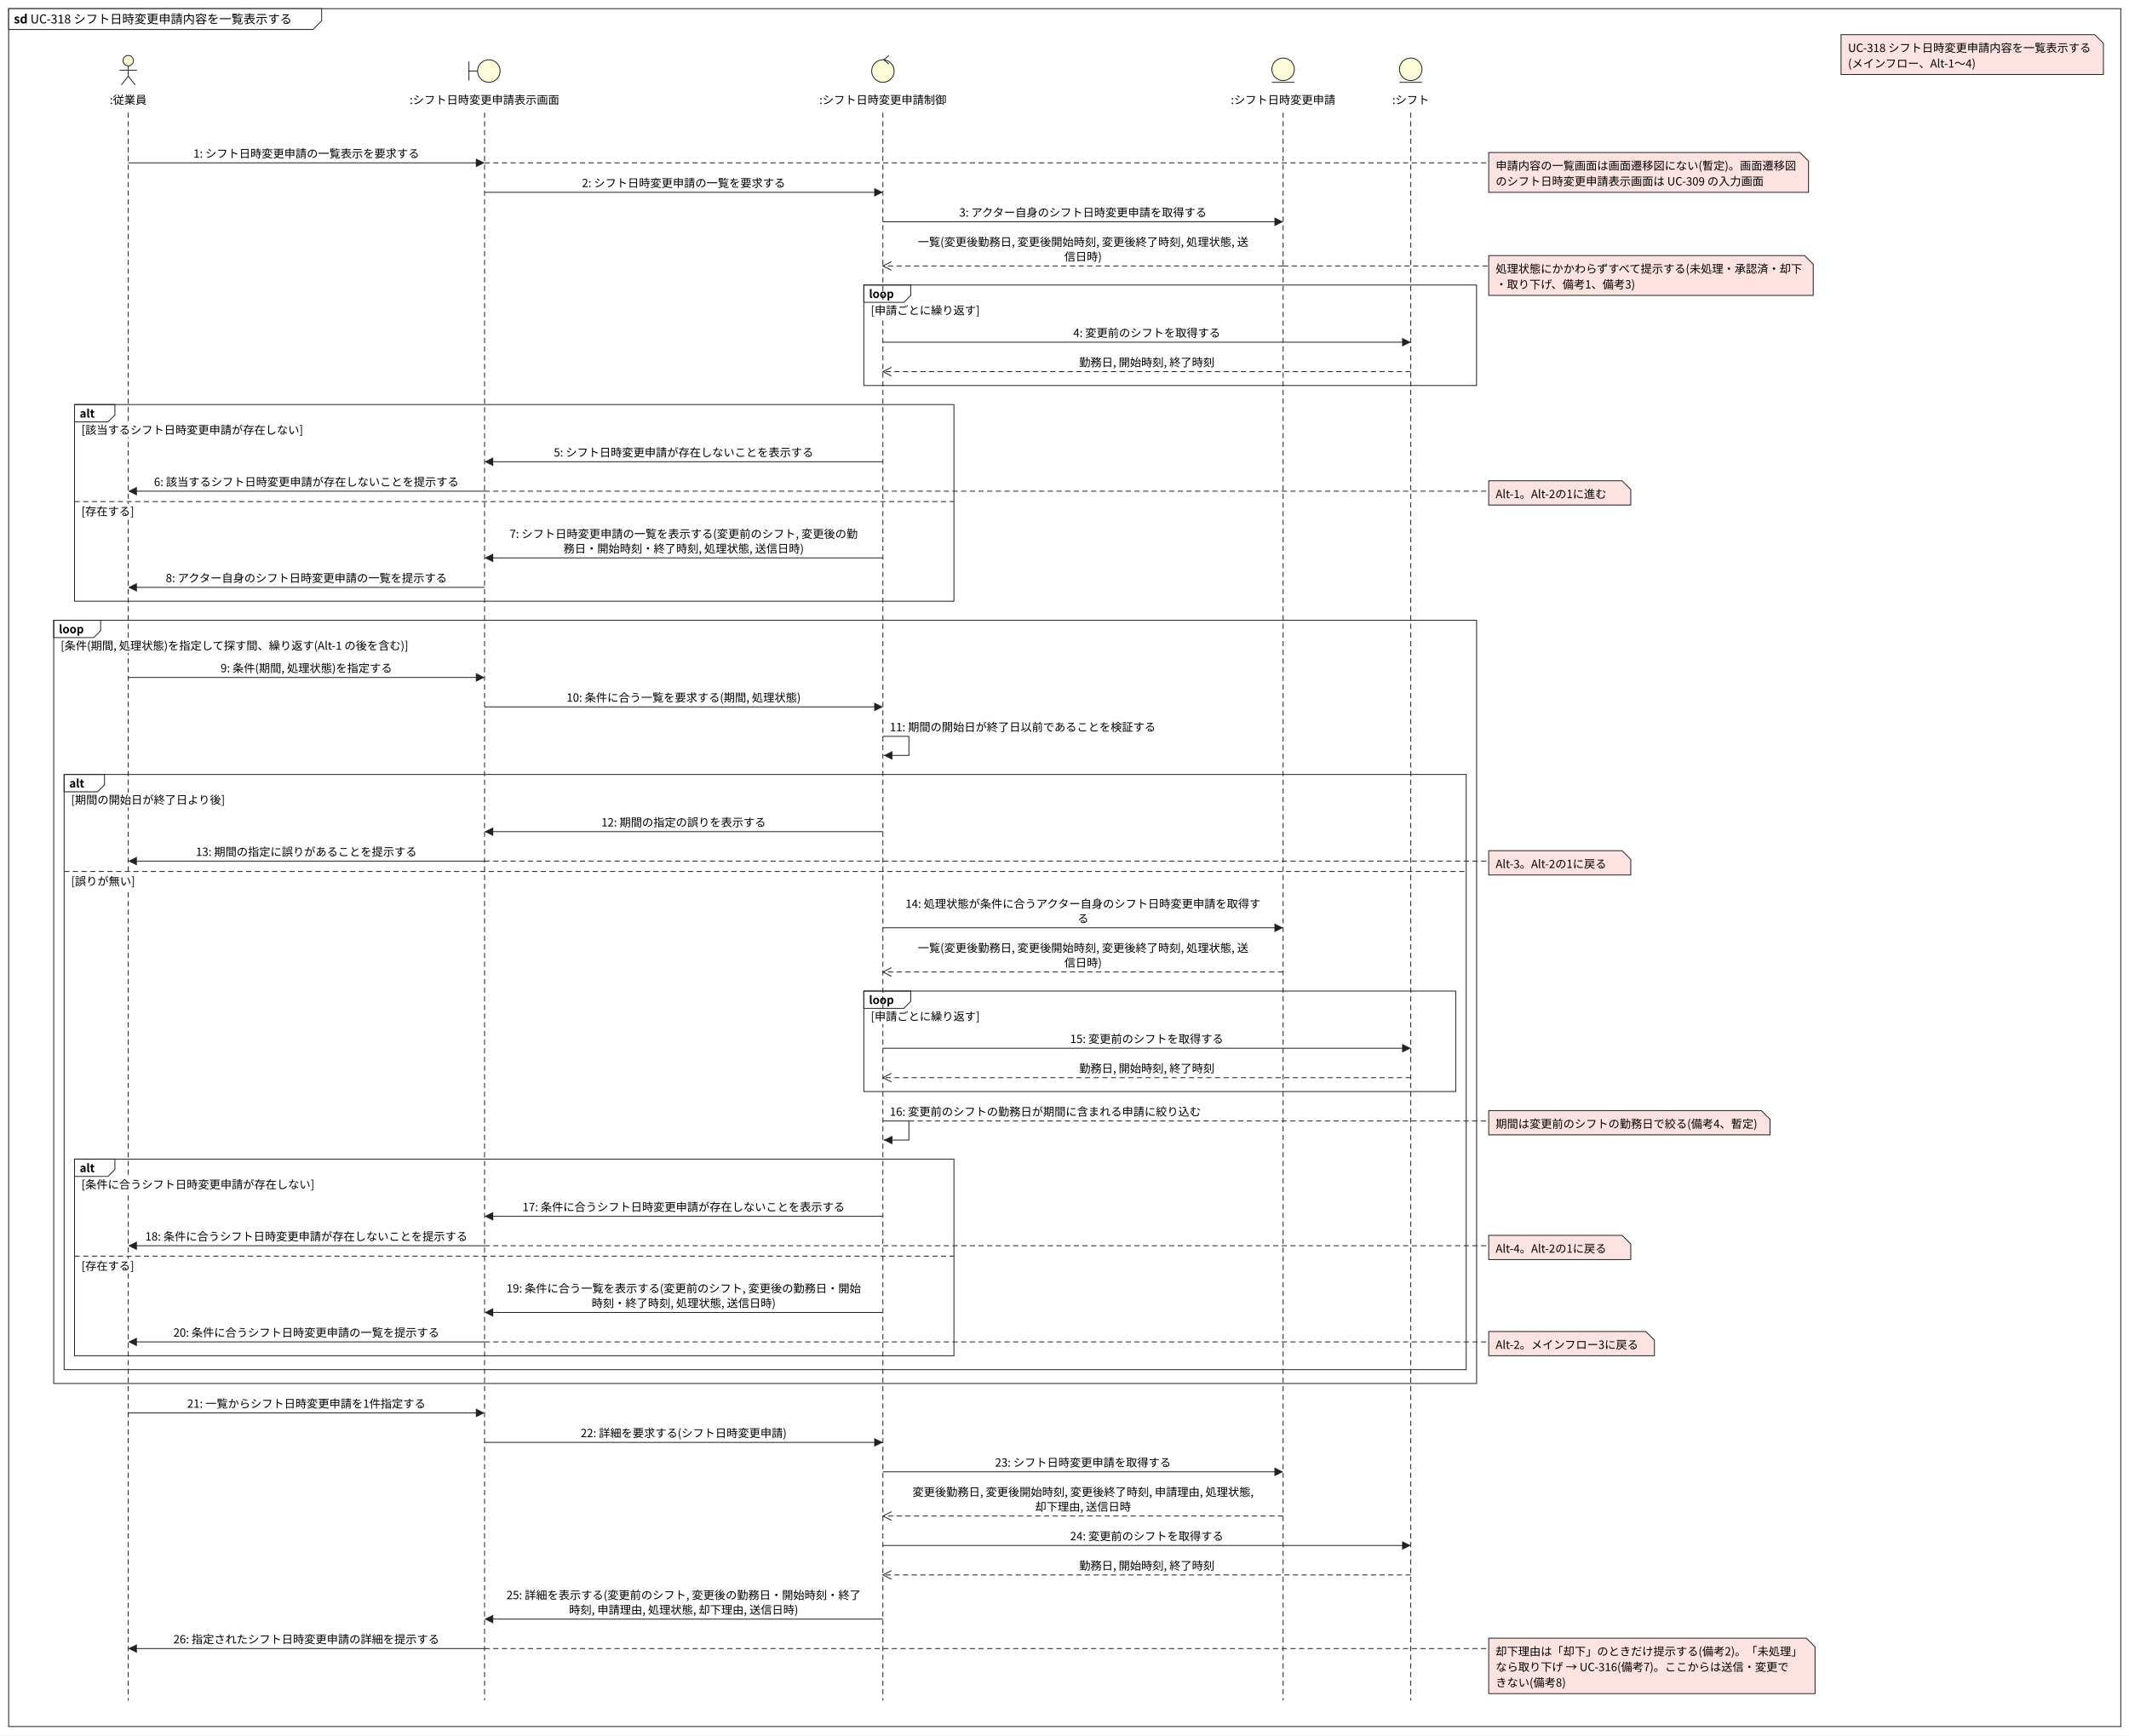
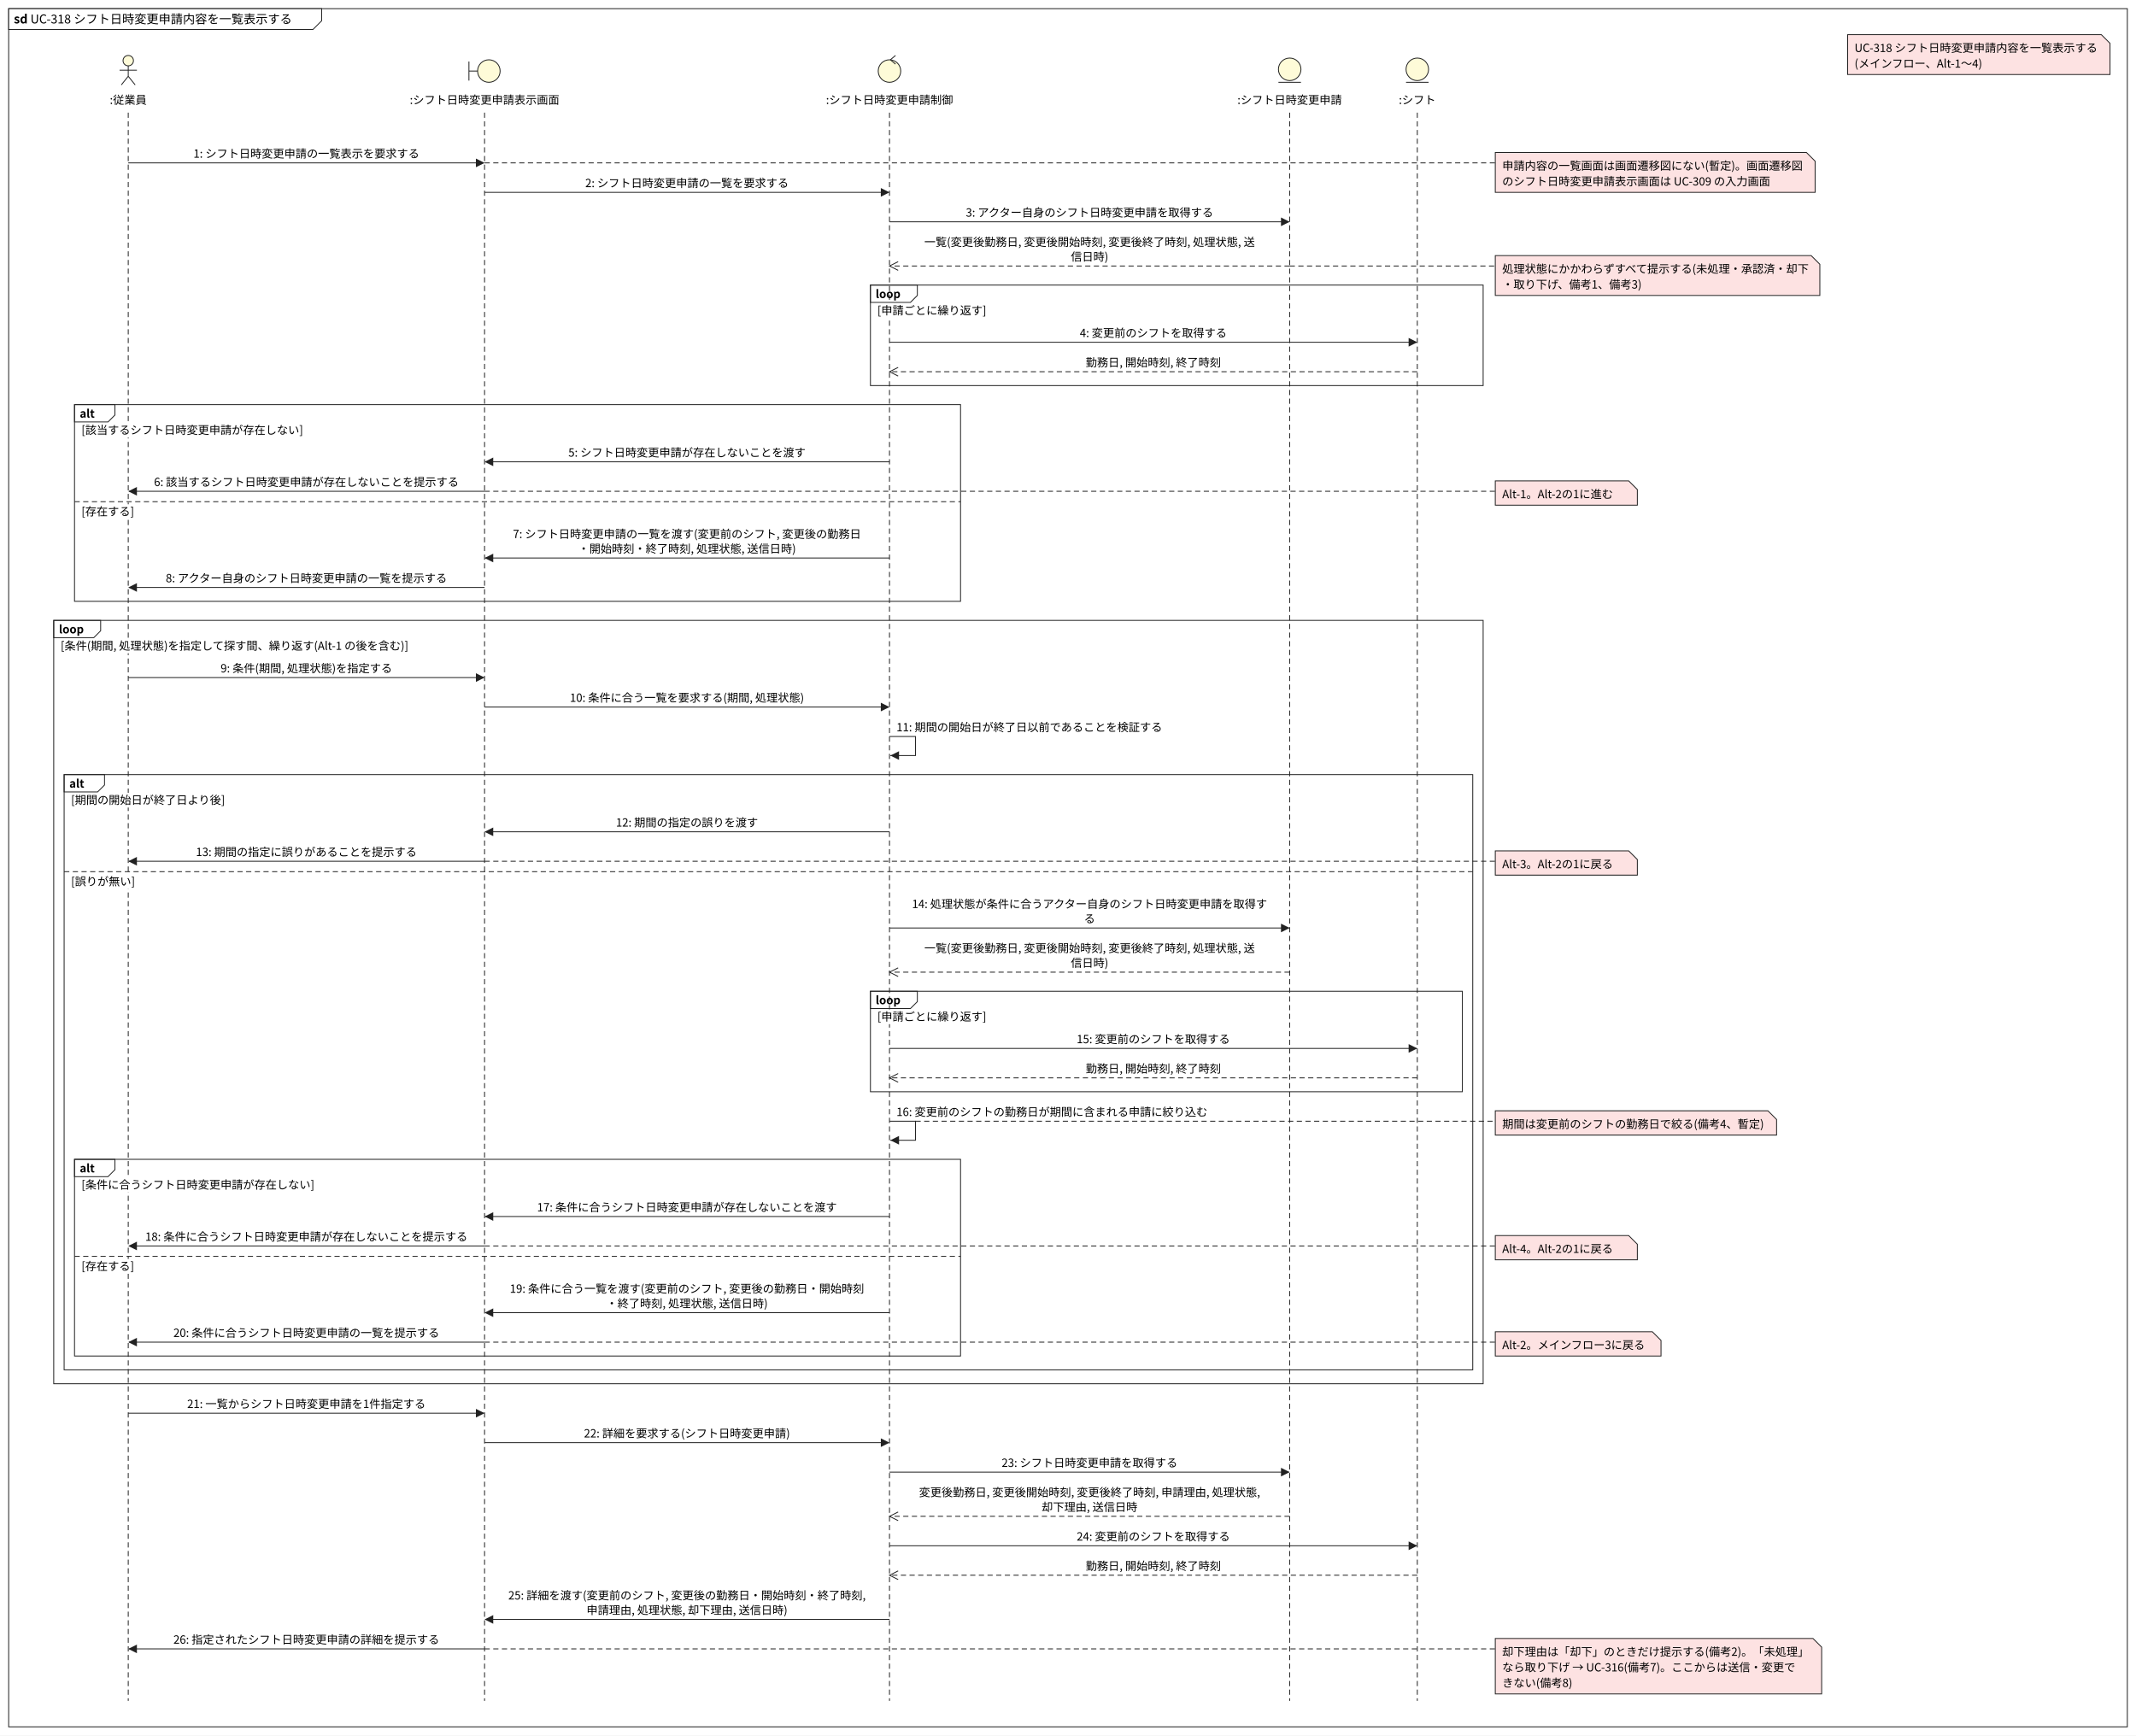
- <svg xmlns="http://www.w3.org/2000/svg" width="2457" height="2003" viewBox="0 0 2457 2003" font-family="'Noto Sans CJK JP','Noto Sans JP','Hiragino Sans','Yu Gothic','Meiryo','IPAGothic',sans-serif">
+ <svg xmlns="http://www.w3.org/2000/svg" width="2465" height="2003" viewBox="0 0 2465 2003" font-family="'Noto Sans CJK JP','Noto Sans JP','Hiragino Sans','Yu Gothic','Meiryo','IPAGothic',sans-serif">
  <rect width="100%" height="100%" fill="#fff" />
-   <rect x="10" y="10" width="2437.5" height="1983.0" fill="none" stroke="#222" />
+   <rect x="10" y="10" width="2445.0" height="1983.0" fill="none" stroke="#222" />
  <path d="M10 10 H371.2 V24 L361.2 34 H10 Z" fill="#fff" stroke="#222" />
  <line x1="148.0" y1="188.0" x2="558.2" y2="188.0" stroke="#222" stroke-width="1" />
  <polygon points="559.2,188.0 549.2,183.0 549.2,193.0" fill="#222" />
-   <line x1="559.2" y1="188.0" x2="1718.1" y2="188.0" stroke="#222" stroke-width="1" stroke-dasharray="6 4" />
-   <line x1="559.2" y1="222.0" x2="1017.9" y2="222.0" stroke="#222" stroke-width="1" />
-   <polygon points="1018.9,222.0 1008.9,217.0 1008.9,227.0" fill="#222" />
-   <line x1="1018.9" y1="256.0" x2="1479.8" y2="256.0" stroke="#222" stroke-width="1" />
-   <polygon points="1480.8,256.0 1470.8,251.0 1470.8,261.0" fill="#222" />
-   <line x1="1480.8" y1="307.0" x2="1019.9" y2="307.0" stroke="#222" stroke-width="1" stroke-dasharray="6 4" />
-   <polyline points="1028.9,302.0 1018.9,307.0 1028.9,312.0" fill="none" stroke="#222" />
-   <line x1="1480.8" y1="307.0" x2="1718.1" y2="307.0" stroke="#222" stroke-width="1" stroke-dasharray="6 4" />
-   <path d="M996.94 329 H1051.1 V341 L1043.1 349 H996.94 Z" fill="#fff" stroke="#222" />
-   <line x1="1018.9" y1="395.0" x2="1627.1" y2="395.0" stroke="#222" stroke-width="1" />
-   <polygon points="1628.1,395.0 1618.1,390.0 1618.1,400.0" fill="#222" />
-   <line x1="1628.1" y1="429.0" x2="1019.9" y2="429.0" stroke="#222" stroke-width="1" stroke-dasharray="6 4" />
-   <polyline points="1028.9,424.0 1018.9,429.0 1028.9,434.0" fill="none" stroke="#222" />
-   <rect x="996.9" y="329.0" width="707.1" height="116.0" rx="0" fill="none" stroke="#222" />
+   <line x1="559.2" y1="188.0" x2="1725.6" y2="188.0" stroke="#222" stroke-width="1" stroke-dasharray="6 4" />
+   <line x1="559.2" y1="222.0" x2="1025.5" y2="222.0" stroke="#222" stroke-width="1" />
+   <polygon points="1026.5,222.0 1016.5,217.0 1016.5,227.0" fill="#222" />
+   <line x1="1026.5" y1="256.0" x2="1487.3" y2="256.0" stroke="#222" stroke-width="1" />
+   <polygon points="1488.3,256.0 1478.3,251.0 1478.3,261.0" fill="#222" />
+   <line x1="1488.3" y1="307.0" x2="1027.5" y2="307.0" stroke="#222" stroke-width="1" stroke-dasharray="6 4" />
+   <polyline points="1036.5,302.0 1026.5,307.0 1036.5,312.0" fill="none" stroke="#222" />
+   <line x1="1488.3" y1="307.0" x2="1725.6" y2="307.0" stroke="#222" stroke-width="1" stroke-dasharray="6 4" />
+   <path d="M1004.48 329 H1058.64 V341 L1050.64 349 H1004.48 Z" fill="#fff" stroke="#222" />
+   <line x1="1026.5" y1="395.0" x2="1634.6" y2="395.0" stroke="#222" stroke-width="1" />
+   <polygon points="1635.6,395.0 1625.6,390.0 1625.6,400.0" fill="#222" />
+   <line x1="1635.6" y1="429.0" x2="1027.5" y2="429.0" stroke="#222" stroke-width="1" stroke-dasharray="6 4" />
+   <polyline points="1036.5,424.0 1026.5,429.0 1036.5,434.0" fill="none" stroke="#222" />
+   <rect x="1004.5" y="329.0" width="707.1" height="116.0" rx="0" fill="none" stroke="#222" />
  <path d="M86 467 H132.62 V479 L124.62 487 H86 Z" fill="#fff" stroke="#222" />
-   <line x1="1018.9" y1="533.0" x2="560.2" y2="533.0" stroke="#222" stroke-width="1" />
+   <line x1="1026.5" y1="533.0" x2="560.2" y2="533.0" stroke="#222" stroke-width="1" />
  <polygon points="559.2,533.0 569.2,528.0 569.2,538.0" fill="#222" />
  <line x1="559.2" y1="567.0" x2="149.0" y2="567.0" stroke="#222" stroke-width="1" />
  <polygon points="148.0,567.0 158.0,562.0 158.0,572.0" fill="#222" />
-   <line x1="559.2" y1="567.0" x2="1718.1" y2="567.0" stroke="#222" stroke-width="1" stroke-dasharray="6 4" />
-   <line x1="1018.9" y1="644.0" x2="560.2" y2="644.0" stroke="#222" stroke-width="1" />
+   <line x1="559.2" y1="567.0" x2="1725.6" y2="567.0" stroke="#222" stroke-width="1" stroke-dasharray="6 4" />
+   <line x1="1026.5" y1="644.0" x2="560.2" y2="644.0" stroke="#222" stroke-width="1" />
  <polygon points="559.2,644.0 569.2,639.0 569.2,649.0" fill="#222" />
  <line x1="559.2" y1="678.0" x2="149.0" y2="678.0" stroke="#222" stroke-width="1" />
  <polygon points="148.0,678.0 158.0,673.0 158.0,683.0" fill="#222" />
-   <rect x="86.0" y="467.0" width="1014.9" height="227.0" rx="0" fill="none" stroke="#222" />
-   <line x1="86.0" y1="579.0" x2="1100.9" y2="579.0" stroke="#222" stroke-width="1" stroke-dasharray="6 4" />
+   <rect x="86.0" y="467.0" width="1022.5" height="227.0" rx="0" fill="none" stroke="#222" />
+   <line x1="86.0" y1="579.0" x2="1108.5" y2="579.0" stroke="#222" stroke-width="1" stroke-dasharray="6 4" />
  <path d="M62 716 H116.16 V728 L108.16 736 H62 Z" fill="#fff" stroke="#222" />
  <line x1="148.0" y1="782.0" x2="558.2" y2="782.0" stroke="#222" stroke-width="1" />
  <polygon points="559.2,782.0 549.2,777.0 549.2,787.0" fill="#222" />
-   <line x1="559.2" y1="816.0" x2="1017.9" y2="816.0" stroke="#222" stroke-width="1" />
-   <polygon points="1018.9,816.0 1008.9,811.0 1008.9,821.0" fill="#222" />
-   <polyline points="1018.94,850 1048.94,850 1048.94,872 1019.94,872" fill="none" stroke="#222" />
-   <polygon points="1019.9,872.0 1029.9,867.0 1029.9,877.0" fill="#222" />
+   <line x1="559.2" y1="816.0" x2="1025.5" y2="816.0" stroke="#222" stroke-width="1" />
+   <polygon points="1026.5,816.0 1016.5,811.0 1016.5,821.0" fill="#222" />
+   <polyline points="1026.48,850 1056.48,850 1056.48,872 1027.48,872" fill="none" stroke="#222" />
+   <polygon points="1027.5,872.0 1037.5,867.0 1037.5,877.0" fill="#222" />
  <path d="M74 894 H120.62 V906 L112.62 914 H74 Z" fill="#fff" stroke="#222" />
-   <line x1="1018.9" y1="960.0" x2="560.2" y2="960.0" stroke="#222" stroke-width="1" />
+   <line x1="1026.5" y1="960.0" x2="560.2" y2="960.0" stroke="#222" stroke-width="1" />
  <polygon points="559.2,960.0 569.2,955.0 569.2,965.0" fill="#222" />
  <line x1="559.2" y1="994.0" x2="149.0" y2="994.0" stroke="#222" stroke-width="1" />
  <polygon points="148.0,994.0 158.0,989.0 158.0,999.0" fill="#222" />
-   <line x1="559.2" y1="994.0" x2="1718.1" y2="994.0" stroke="#222" stroke-width="1" stroke-dasharray="6 4" />
-   <line x1="1018.9" y1="1071.0" x2="1479.8" y2="1071.0" stroke="#222" stroke-width="1" />
-   <polygon points="1480.8,1071.0 1470.8,1066.0 1470.8,1076.0" fill="#222" />
-   <line x1="1480.8" y1="1122.0" x2="1019.9" y2="1122.0" stroke="#222" stroke-width="1" stroke-dasharray="6 4" />
-   <polyline points="1028.9,1117.0 1018.9,1122.0 1028.9,1127.0" fill="none" stroke="#222" />
-   <path d="M996.94 1144 H1051.1 V1156 L1043.1 1164 H996.94 Z" fill="#fff" stroke="#222" />
-   <line x1="1018.9" y1="1210.0" x2="1627.1" y2="1210.0" stroke="#222" stroke-width="1" />
-   <polygon points="1628.1,1210.0 1618.1,1205.0 1618.1,1215.0" fill="#222" />
-   <line x1="1628.1" y1="1244.0" x2="1019.9" y2="1244.0" stroke="#222" stroke-width="1" stroke-dasharray="6 4" />
-   <polyline points="1028.9,1239.0 1018.9,1244.0 1028.9,1249.0" fill="none" stroke="#222" />
-   <rect x="996.9" y="1144.0" width="683.1" height="116.0" rx="0" fill="none" stroke="#222" />
-   <polyline points="1018.94,1294 1048.94,1294 1048.94,1316 1019.94,1316" fill="none" stroke="#222" />
-   <polygon points="1019.9,1316.0 1029.9,1311.0 1029.9,1321.0" fill="#222" />
-   <line x1="1048.9" y1="1294.0" x2="1718.1" y2="1294.0" stroke="#222" stroke-width="1" stroke-dasharray="6 4" />
+   <line x1="559.2" y1="994.0" x2="1725.6" y2="994.0" stroke="#222" stroke-width="1" stroke-dasharray="6 4" />
+   <line x1="1026.5" y1="1071.0" x2="1487.3" y2="1071.0" stroke="#222" stroke-width="1" />
+   <polygon points="1488.3,1071.0 1478.3,1066.0 1478.3,1076.0" fill="#222" />
+   <line x1="1488.3" y1="1122.0" x2="1027.5" y2="1122.0" stroke="#222" stroke-width="1" stroke-dasharray="6 4" />
+   <polyline points="1036.5,1117.0 1026.5,1122.0 1036.5,1127.0" fill="none" stroke="#222" />
+   <path d="M1004.48 1144 H1058.64 V1156 L1050.64 1164 H1004.48 Z" fill="#fff" stroke="#222" />
+   <line x1="1026.5" y1="1210.0" x2="1634.6" y2="1210.0" stroke="#222" stroke-width="1" />
+   <polygon points="1635.6,1210.0 1625.6,1205.0 1625.6,1215.0" fill="#222" />
+   <line x1="1635.6" y1="1244.0" x2="1027.5" y2="1244.0" stroke="#222" stroke-width="1" stroke-dasharray="6 4" />
+   <polyline points="1036.5,1239.0 1026.5,1244.0 1036.5,1249.0" fill="none" stroke="#222" />
+   <rect x="1004.5" y="1144.0" width="683.1" height="116.0" rx="0" fill="none" stroke="#222" />
+   <polyline points="1026.48,1294 1056.48,1294 1056.48,1316 1027.48,1316" fill="none" stroke="#222" />
+   <polygon points="1027.5,1316.0 1037.5,1311.0 1037.5,1321.0" fill="#222" />
+   <line x1="1056.5" y1="1294.0" x2="1725.6" y2="1294.0" stroke="#222" stroke-width="1" stroke-dasharray="6 4" />
  <path d="M86 1338 H132.62 V1350 L124.62 1358 H86 Z" fill="#fff" stroke="#222" />
-   <line x1="1018.9" y1="1404.0" x2="560.2" y2="1404.0" stroke="#222" stroke-width="1" />
+   <line x1="1026.5" y1="1404.0" x2="560.2" y2="1404.0" stroke="#222" stroke-width="1" />
  <polygon points="559.2,1404.0 569.2,1399.0 569.2,1409.0" fill="#222" />
  <line x1="559.2" y1="1438.0" x2="149.0" y2="1438.0" stroke="#222" stroke-width="1" />
  <polygon points="148.0,1438.0 158.0,1433.0 158.0,1443.0" fill="#222" />
-   <line x1="559.2" y1="1438.0" x2="1718.1" y2="1438.0" stroke="#222" stroke-width="1" stroke-dasharray="6 4" />
-   <line x1="1018.9" y1="1515.0" x2="560.2" y2="1515.0" stroke="#222" stroke-width="1" />
+   <line x1="559.2" y1="1438.0" x2="1725.6" y2="1438.0" stroke="#222" stroke-width="1" stroke-dasharray="6 4" />
+   <line x1="1026.5" y1="1515.0" x2="560.2" y2="1515.0" stroke="#222" stroke-width="1" />
  <polygon points="559.2,1515.0 569.2,1510.0 569.2,1520.0" fill="#222" />
  <line x1="559.2" y1="1549.0" x2="149.0" y2="1549.0" stroke="#222" stroke-width="1" />
  <polygon points="148.0,1549.0 158.0,1544.0 158.0,1554.0" fill="#222" />
-   <line x1="559.2" y1="1549.0" x2="1718.1" y2="1549.0" stroke="#222" stroke-width="1" stroke-dasharray="6 4" />
-   <rect x="86.0" y="1338.0" width="1014.9" height="227.0" rx="0" fill="none" stroke="#222" />
-   <line x1="86.0" y1="1450.0" x2="1100.9" y2="1450.0" stroke="#222" stroke-width="1" stroke-dasharray="6 4" />
-   <rect x="74.0" y="894.0" width="1618.1" height="687.0" rx="0" fill="none" stroke="#222" />
-   <line x1="74.0" y1="1006.0" x2="1692.1" y2="1006.0" stroke="#222" stroke-width="1" stroke-dasharray="6 4" />
-   <rect x="62.0" y="716.0" width="1642.1" height="881.0" rx="0" fill="none" stroke="#222" />
+   <line x1="559.2" y1="1549.0" x2="1725.6" y2="1549.0" stroke="#222" stroke-width="1" stroke-dasharray="6 4" />
+   <rect x="86.0" y="1338.0" width="1022.5" height="227.0" rx="0" fill="none" stroke="#222" />
+   <line x1="86.0" y1="1450.0" x2="1108.5" y2="1450.0" stroke="#222" stroke-width="1" stroke-dasharray="6 4" />
+   <rect x="74.0" y="894.0" width="1625.6" height="687.0" rx="0" fill="none" stroke="#222" />
+   <line x1="74.0" y1="1006.0" x2="1699.6" y2="1006.0" stroke="#222" stroke-width="1" stroke-dasharray="6 4" />
+   <rect x="62.0" y="716.0" width="1649.6" height="881.0" rx="0" fill="none" stroke="#222" />
  <line x1="148.0" y1="1631.0" x2="558.2" y2="1631.0" stroke="#222" stroke-width="1" />
  <polygon points="559.2,1631.0 549.2,1626.0 549.2,1636.0" fill="#222" />
-   <line x1="559.2" y1="1665.0" x2="1017.9" y2="1665.0" stroke="#222" stroke-width="1" />
-   <polygon points="1018.9,1665.0 1008.9,1660.0 1008.9,1670.0" fill="#222" />
-   <line x1="1018.9" y1="1699.0" x2="1479.8" y2="1699.0" stroke="#222" stroke-width="1" />
-   <polygon points="1480.8,1699.0 1470.8,1694.0 1470.8,1704.0" fill="#222" />
-   <line x1="1480.8" y1="1750.0" x2="1019.9" y2="1750.0" stroke="#222" stroke-width="1" stroke-dasharray="6 4" />
-   <polyline points="1028.9,1745.0 1018.9,1750.0 1028.9,1755.0" fill="none" stroke="#222" />
-   <line x1="1018.9" y1="1784.0" x2="1627.1" y2="1784.0" stroke="#222" stroke-width="1" />
-   <polygon points="1628.1,1784.0 1618.1,1779.0 1618.1,1789.0" fill="#222" />
-   <line x1="1628.1" y1="1818.0" x2="1019.9" y2="1818.0" stroke="#222" stroke-width="1" stroke-dasharray="6 4" />
-   <polyline points="1028.9,1813.0 1018.9,1818.0 1028.9,1823.0" fill="none" stroke="#222" />
-   <line x1="1018.9" y1="1869.0" x2="560.2" y2="1869.0" stroke="#222" stroke-width="1" />
+   <line x1="559.2" y1="1665.0" x2="1025.5" y2="1665.0" stroke="#222" stroke-width="1" />
+   <polygon points="1026.5,1665.0 1016.5,1660.0 1016.5,1670.0" fill="#222" />
+   <line x1="1026.5" y1="1699.0" x2="1487.3" y2="1699.0" stroke="#222" stroke-width="1" />
+   <polygon points="1488.3,1699.0 1478.3,1694.0 1478.3,1704.0" fill="#222" />
+   <line x1="1488.3" y1="1750.0" x2="1027.5" y2="1750.0" stroke="#222" stroke-width="1" stroke-dasharray="6 4" />
+   <polyline points="1036.5,1745.0 1026.5,1750.0 1036.5,1755.0" fill="none" stroke="#222" />
+   <line x1="1026.5" y1="1784.0" x2="1634.6" y2="1784.0" stroke="#222" stroke-width="1" />
+   <polygon points="1635.6,1784.0 1625.6,1779.0 1625.6,1789.0" fill="#222" />
+   <line x1="1635.6" y1="1818.0" x2="1027.5" y2="1818.0" stroke="#222" stroke-width="1" stroke-dasharray="6 4" />
+   <polyline points="1036.5,1813.0 1026.5,1818.0 1036.5,1823.0" fill="none" stroke="#222" />
+   <line x1="1026.5" y1="1869.0" x2="560.2" y2="1869.0" stroke="#222" stroke-width="1" />
  <polygon points="559.2,1869.0 569.2,1864.0 569.2,1874.0" fill="#222" />
  <line x1="559.2" y1="1903.0" x2="149.0" y2="1903.0" stroke="#222" stroke-width="1" />
  <polygon points="148.0,1903.0 158.0,1898.0 158.0,1908.0" fill="#222" />
-   <line x1="559.2" y1="1903.0" x2="1718.1" y2="1903.0" stroke="#222" stroke-width="1" stroke-dasharray="6 4" />
+   <line x1="559.2" y1="1903.0" x2="1725.6" y2="1903.0" stroke="#222" stroke-width="1" stroke-dasharray="6 4" />
  <circle cx="148" cy="70" r="6" fill="#fefbd8" stroke="#222" />
  <path d="M148 76 V88 M138 81 H158 M148 88 L140 98 M148 88 L156 98" fill="none" stroke="#222" />
  <line x1="148.0" y1="130.0" x2="148.0" y2="1963.0" stroke="#222" stroke-width="1" stroke-dasharray="6 4" />
  <circle cx="564.16" cy="82" r="13" fill="#fefbd8" stroke="#222" />
  <path d="M551.16 82 H541.16 M541.16 71 V93" fill="none" stroke="#222" />
  <line x1="559.2" y1="130.0" x2="559.2" y2="1963.0" stroke="#222" stroke-width="1" stroke-dasharray="6 4" />
-   <circle cx="1018.94" cy="82" r="13" fill="#fefbd8" stroke="#222" />
-   <path d="M1019.94 69 l6 -5 M1019.94 69 l6 5" fill="none" stroke="#222" />
-   <line x1="1018.9" y1="130.0" x2="1018.9" y2="1963.0" stroke="#222" stroke-width="1" stroke-dasharray="6 4" />
-   <circle cx="1480.8" cy="80" r="13" fill="#fefbd8" stroke="#222" />
-   <path d="M1467.8 95 H1493.8" fill="none" stroke="#222" />
-   <line x1="1480.8" y1="130.0" x2="1480.8" y2="1963.0" stroke="#222" stroke-width="1" stroke-dasharray="6 4" />
-   <circle cx="1628.07" cy="80" r="13" fill="#fefbd8" stroke="#222" />
-   <path d="M1615.07 95 H1641.07" fill="none" stroke="#222" />
-   <line x1="1628.1" y1="130.0" x2="1628.1" y2="1963.0" stroke="#222" stroke-width="1" stroke-dasharray="6 4" />
+   <circle cx="1026.48" cy="82" r="13" fill="#fefbd8" stroke="#222" />
+   <path d="M1027.48 69 l6 -5 M1027.48 69 l6 5" fill="none" stroke="#222" />
+   <line x1="1026.5" y1="130.0" x2="1026.5" y2="1963.0" stroke="#222" stroke-width="1" stroke-dasharray="6 4" />
+   <circle cx="1488.34" cy="80" r="13" fill="#fefbd8" stroke="#222" />
+   <path d="M1475.34 95 H1501.34" fill="none" stroke="#222" />
+   <line x1="1488.3" y1="130.0" x2="1488.3" y2="1963.0" stroke="#222" stroke-width="1" stroke-dasharray="6 4" />
+   <circle cx="1635.61" cy="80" r="13" fill="#fefbd8" stroke="#222" />
+   <path d="M1622.61 95 H1648.61" fill="none" stroke="#222" />
+   <line x1="1635.6" y1="130.0" x2="1635.6" y2="1963.0" stroke="#222" stroke-width="1" stroke-dasharray="6 4" />
  <rect x="216.8" y="169.0" width="273.6" height="17.0" fill="#fff" />
  <text x="353.6" y="182.0" font-size="13" text-anchor="middle">1: シフト日時変更申請の一覧表示を要求する</text>
-   <rect x="665.2" y="203.0" width="247.6" height="17.0" fill="#fff" />
-   <text x="789.0" y="216.0" font-size="13" text-anchor="middle">2: シフト日時変更申請の一覧を要求する</text>
-   <rect x="1100.1" y="237.0" width="299.6" height="17.0" fill="#fff" />
-   <text x="1249.9" y="250.0" font-size="13" text-anchor="middle">3: アクター自身のシフト日時変更申請を取得する</text>
-   <rect x="1038.4" y="271.0" width="422.9" height="17.0" fill="#fff" />
-   <text x="1249.9" y="284.0" font-size="13" text-anchor="middle">一覧(変更後勤務日, 変更後開始時刻, 変更後終了時刻, 処理状態, 送</text>
-   <rect x="1224.6" y="288.0" width="50.5" height="17.0" fill="#fff" />
-   <text x="1249.9" y="301.0" font-size="13" text-anchor="middle">信日時)</text>
-   <text x="1002.9" y="344.0" font-size="13" text-anchor="start" font-weight="bold">loop</text>
-   <rect x="1002.9" y="350.0" width="136.1" height="17.0" fill="#fff" />
-   <text x="1004.9" y="363.0" font-size="13" text-anchor="start">[申請ごとに繰り返す]</text>
-   <rect x="1232.2" y="376.0" width="182.6" height="17.0" fill="#fff" />
-   <text x="1323.5" y="389.0" font-size="13" text-anchor="middle">4: 変更前のシフトを取得する</text>
-   <rect x="1234.9" y="410.0" width="177.2" height="17.0" fill="#fff" />
-   <text x="1323.5" y="423.0" font-size="13" text-anchor="middle">勤務日, 開始時刻, 終了時刻</text>
+   <rect x="669.0" y="203.0" width="247.6" height="17.0" fill="#fff" />
+   <text x="792.8" y="216.0" font-size="13" text-anchor="middle">2: シフト日時変更申請の一覧を要求する</text>
+   <rect x="1107.6" y="237.0" width="299.6" height="17.0" fill="#fff" />
+   <text x="1257.4" y="250.0" font-size="13" text-anchor="middle">3: アクター自身のシフト日時変更申請を取得する</text>
+   <rect x="1046.0" y="271.0" width="422.9" height="17.0" fill="#fff" />
+   <text x="1257.4" y="284.0" font-size="13" text-anchor="middle">一覧(変更後勤務日, 変更後開始時刻, 変更後終了時刻, 処理状態, 送</text>
+   <rect x="1232.1" y="288.0" width="50.5" height="17.0" fill="#fff" />
+   <text x="1257.4" y="301.0" font-size="13" text-anchor="middle">信日時)</text>
+   <text x="1010.5" y="344.0" font-size="13" text-anchor="start" font-weight="bold">loop</text>
+   <rect x="1010.5" y="350.0" width="136.1" height="17.0" fill="#fff" />
+   <text x="1012.5" y="363.0" font-size="13" text-anchor="start">[申請ごとに繰り返す]</text>
+   <rect x="1239.7" y="376.0" width="182.6" height="17.0" fill="#fff" />
+   <text x="1331.0" y="389.0" font-size="13" text-anchor="middle">4: 変更前のシフトを取得する</text>
+   <rect x="1242.5" y="410.0" width="177.2" height="17.0" fill="#fff" />
+   <text x="1331.0" y="423.0" font-size="13" text-anchor="middle">勤務日, 開始時刻, 終了時刻</text>
  <text x="92.0" y="482.0" font-size="13" text-anchor="start" font-weight="bold">alt</text>
  <rect x="92.0" y="488.0" width="266.1" height="17.0" fill="#fff" />
  <text x="94.0" y="501.0" font-size="13" text-anchor="start">[該当するシフト日時変更申請が存在しない]</text>
-   <rect x="632.7" y="514.0" width="312.6" height="17.0" fill="#fff" />
-   <text x="789.0" y="527.0" font-size="13" text-anchor="middle">5: シフト日時変更申請が存在しないことを表示する</text>
+   <rect x="649.5" y="514.0" width="286.6" height="17.0" fill="#fff" />
+   <text x="792.8" y="527.0" font-size="13" text-anchor="middle">5: シフト日時変更申請が存在しないことを渡す</text>
  <rect x="171.3" y="548.0" width="364.6" height="17.0" fill="#fff" />
  <text x="353.6" y="561.0" font-size="13" text-anchor="middle">6: 該当するシフト日時変更申請が存在しないことを提示する</text>
  <rect x="92.0" y="582.0" width="71.1" height="17.0" fill="#fff" />
  <text x="94.0" y="595.0" font-size="13" text-anchor="start">[存在する]</text>
-   <rect x="575.9" y="608.0" width="426.2" height="17.0" fill="#fff" />
-   <text x="789.0" y="621.0" font-size="13" text-anchor="middle">7: シフト日時変更申請の一覧を表示する(変更前のシフト, 変更後の勤</text>
-   <rect x="638.2" y="625.0" width="301.7" height="17.0" fill="#fff" />
-   <text x="789.0" y="638.0" font-size="13" text-anchor="middle">務日・開始時刻・終了時刻, 処理状態, 送信日時)</text>
+   <rect x="579.7" y="608.0" width="426.2" height="17.0" fill="#fff" />
+   <text x="792.8" y="621.0" font-size="13" text-anchor="middle">7: シフト日時変更申請の一覧を渡す(変更前のシフト, 変更後の勤務日</text>
+   <rect x="655.0" y="625.0" width="275.7" height="17.0" fill="#fff" />
+   <text x="792.8" y="638.0" font-size="13" text-anchor="middle">・開始時刻・終了時刻, 処理状態, 送信日時)</text>
  <rect x="184.3" y="659.0" width="338.6" height="17.0" fill="#fff" />
  <text x="353.6" y="672.0" font-size="13" text-anchor="middle">8: アクター自身のシフト日時変更申請の一覧を提示する</text>
  <text x="68.0" y="731.0" font-size="13" text-anchor="start" font-weight="bold">loop</text>
  <rect x="68.0" y="737.0" width="447.6" height="17.0" fill="#fff" />
  <text x="70.0" y="750.0" font-size="13" text-anchor="start">[条件(期間, 処理状態)を指定して探す間、繰り返す(Alt-1 の後を含む)]</text>
  <rect x="240.7" y="763.0" width="225.8" height="17.0" fill="#fff" />
  <text x="353.6" y="776.0" font-size="13" text-anchor="middle">9: 条件(期間, 処理状態)を指定する</text>
-   <rect x="639.9" y="797.0" width="298.3" height="17.0" fill="#fff" />
-   <text x="789.0" y="810.0" font-size="13" text-anchor="middle">10: 条件に合う一覧を要求する(期間, 処理状態)</text>
-   <rect x="1024.9" y="831.0" width="320.2" height="17.0" fill="#fff" />
-   <text x="1026.9" y="844.0" font-size="13" text-anchor="start">11: 期間の開始日が終了日以前であることを検証する</text>
+   <rect x="643.7" y="797.0" width="298.3" height="17.0" fill="#fff" />
+   <text x="792.8" y="810.0" font-size="13" text-anchor="middle">10: 条件に合う一覧を要求する(期間, 処理状態)</text>
+   <rect x="1032.5" y="831.0" width="320.2" height="17.0" fill="#fff" />
+   <text x="1034.5" y="844.0" font-size="13" text-anchor="start">11: 期間の開始日が終了日以前であることを検証する</text>
  <text x="80.0" y="909.0" font-size="13" text-anchor="start" font-weight="bold">alt</text>
  <rect x="80.0" y="915.0" width="188.1" height="17.0" fill="#fff" />
  <text x="82.0" y="928.0" font-size="13" text-anchor="start">[期間の開始日が終了日より後]</text>
-   <rect x="687.5" y="941.0" width="203.2" height="17.0" fill="#fff" />
-   <text x="789.0" y="954.0" font-size="13" text-anchor="middle">12: 期間の指定の誤りを表示する</text>
+   <rect x="704.2" y="941.0" width="177.2" height="17.0" fill="#fff" />
+   <text x="792.8" y="954.0" font-size="13" text-anchor="middle">12: 期間の指定の誤りを渡す</text>
  <rect x="219.5" y="975.0" width="268.2" height="17.0" fill="#fff" />
  <text x="353.6" y="988.0" font-size="13" text-anchor="middle">13: 期間の指定に誤りがあることを提示する</text>
  <rect x="80.0" y="1009.0" width="84.1" height="17.0" fill="#fff" />
  <text x="82.0" y="1022.0" font-size="13" text-anchor="start">[誤りが無い]</text>
-   <rect x="1037.8" y="1035.0" width="424.2" height="17.0" fill="#fff" />
-   <text x="1249.9" y="1048.0" font-size="13" text-anchor="middle">14: 処理状態が条件に合うアクター自身のシフト日時変更申請を取得す</text>
-   <rect x="1241.4" y="1052.0" width="17.0" height="17.0" fill="#fff" />
-   <text x="1249.9" y="1065.0" font-size="13" text-anchor="middle">る</text>
-   <rect x="1038.4" y="1086.0" width="422.9" height="17.0" fill="#fff" />
-   <text x="1249.9" y="1099.0" font-size="13" text-anchor="middle">一覧(変更後勤務日, 変更後開始時刻, 変更後終了時刻, 処理状態, 送</text>
-   <rect x="1224.6" y="1103.0" width="50.5" height="17.0" fill="#fff" />
-   <text x="1249.9" y="1116.0" font-size="13" text-anchor="middle">信日時)</text>
-   <text x="1002.9" y="1159.0" font-size="13" text-anchor="start" font-weight="bold">loop</text>
-   <rect x="1002.9" y="1165.0" width="136.1" height="17.0" fill="#fff" />
-   <text x="1004.9" y="1178.0" font-size="13" text-anchor="start">[申請ごとに繰り返す]</text>
-   <rect x="1228.4" y="1191.0" width="190.2" height="17.0" fill="#fff" />
-   <text x="1323.5" y="1204.0" font-size="13" text-anchor="middle">15: 変更前のシフトを取得する</text>
-   <rect x="1234.9" y="1225.0" width="177.2" height="17.0" fill="#fff" />
-   <text x="1323.5" y="1238.0" font-size="13" text-anchor="middle">勤務日, 開始時刻, 終了時刻</text>
-   <rect x="1024.9" y="1275.0" width="372.2" height="17.0" fill="#fff" />
-   <text x="1026.9" y="1288.0" font-size="13" text-anchor="start">16: 変更前のシフトの勤務日が期間に含まれる申請に絞り込む</text>
+   <rect x="1045.3" y="1035.0" width="424.2" height="17.0" fill="#fff" />
+   <text x="1257.4" y="1048.0" font-size="13" text-anchor="middle">14: 処理状態が条件に合うアクター自身のシフト日時変更申請を取得す</text>
+   <rect x="1248.9" y="1052.0" width="17.0" height="17.0" fill="#fff" />
+   <text x="1257.4" y="1065.0" font-size="13" text-anchor="middle">る</text>
+   <rect x="1046.0" y="1086.0" width="422.9" height="17.0" fill="#fff" />
+   <text x="1257.4" y="1099.0" font-size="13" text-anchor="middle">一覧(変更後勤務日, 変更後開始時刻, 変更後終了時刻, 処理状態, 送</text>
+   <rect x="1232.1" y="1103.0" width="50.5" height="17.0" fill="#fff" />
+   <text x="1257.4" y="1116.0" font-size="13" text-anchor="middle">信日時)</text>
+   <text x="1010.5" y="1159.0" font-size="13" text-anchor="start" font-weight="bold">loop</text>
+   <rect x="1010.5" y="1165.0" width="136.1" height="17.0" fill="#fff" />
+   <text x="1012.5" y="1178.0" font-size="13" text-anchor="start">[申請ごとに繰り返す]</text>
+   <rect x="1236.0" y="1191.0" width="190.2" height="17.0" fill="#fff" />
+   <text x="1331.0" y="1204.0" font-size="13" text-anchor="middle">15: 変更前のシフトを取得する</text>
+   <rect x="1242.5" y="1225.0" width="177.2" height="17.0" fill="#fff" />
+   <text x="1331.0" y="1238.0" font-size="13" text-anchor="middle">勤務日, 開始時刻, 終了時刻</text>
+   <rect x="1032.5" y="1275.0" width="372.2" height="17.0" fill="#fff" />
+   <text x="1034.5" y="1288.0" font-size="13" text-anchor="start">16: 変更前のシフトの勤務日が期間に含まれる申請に絞り込む</text>
  <text x="92.0" y="1353.0" font-size="13" text-anchor="start" font-weight="bold">alt</text>
  <rect x="92.0" y="1359.0" width="279.1" height="17.0" fill="#fff" />
  <text x="94.0" y="1372.0" font-size="13" text-anchor="start">[条件に合うシフト日時変更申請が存在しない]</text>
-   <rect x="596.5" y="1385.0" width="385.2" height="17.0" fill="#fff" />
-   <text x="789.0" y="1398.0" font-size="13" text-anchor="middle">17: 条件に合うシフト日時変更申請が存在しないことを表示する</text>
+   <rect x="613.2" y="1385.0" width="359.2" height="17.0" fill="#fff" />
+   <text x="792.8" y="1398.0" font-size="13" text-anchor="middle">17: 条件に合うシフト日時変更申請が存在しないことを渡す</text>
  <rect x="161.0" y="1419.0" width="385.2" height="17.0" fill="#fff" />
  <text x="353.6" y="1432.0" font-size="13" text-anchor="middle">18: 条件に合うシフト日時変更申請が存在しないことを提示する</text>
  <rect x="92.0" y="1453.0" width="71.1" height="17.0" fill="#fff" />
  <text x="94.0" y="1466.0" font-size="13" text-anchor="start">[存在する]</text>
-   <rect x="572.2" y="1479.0" width="433.8" height="17.0" fill="#fff" />
-   <text x="789.0" y="1492.0" font-size="13" text-anchor="middle">19: 条件に合う一覧を表示する(変更前のシフト, 変更後の勤務日・開始</text>
-   <rect x="670.7" y="1496.0" width="236.7" height="17.0" fill="#fff" />
-   <text x="789.0" y="1509.0" font-size="13" text-anchor="middle">時刻・終了時刻, 処理状態, 送信日時)</text>
+   <rect x="575.9" y="1479.0" width="433.8" height="17.0" fill="#fff" />
+   <text x="792.8" y="1492.0" font-size="13" text-anchor="middle">19: 条件に合う一覧を渡す(変更前のシフト, 変更後の勤務日・開始時刻</text>
+   <rect x="687.5" y="1496.0" width="210.7" height="17.0" fill="#fff" />
+   <text x="792.8" y="1509.0" font-size="13" text-anchor="middle">・終了時刻, 処理状態, 送信日時)</text>
  <rect x="193.5" y="1530.0" width="320.2" height="17.0" fill="#fff" />
  <text x="353.6" y="1543.0" font-size="13" text-anchor="middle">20: 条件に合うシフト日時変更申請の一覧を提示する</text>
  <rect x="209.2" y="1612.0" width="288.7" height="17.0" fill="#fff" />
  <text x="353.6" y="1625.0" font-size="13" text-anchor="middle">21: 一覧からシフト日時変更申請を1件指定する</text>
-   <rect x="660.4" y="1646.0" width="257.2" height="17.0" fill="#fff" />
-   <text x="789.0" y="1659.0" font-size="13" text-anchor="middle">22: 詳細を要求する(シフト日時変更申請)</text>
-   <rect x="1141.8" y="1680.0" width="216.2" height="17.0" fill="#fff" />
-   <text x="1249.9" y="1693.0" font-size="13" text-anchor="middle">23: シフト日時変更申請を取得する</text>
-   <rect x="1031.9" y="1714.0" width="435.9" height="17.0" fill="#fff" />
-   <text x="1249.9" y="1727.0" font-size="13" text-anchor="middle">変更後勤務日, 変更後開始時刻, 変更後終了時刻, 申請理由, 処理状態,</text>
-   <rect x="1184.6" y="1731.0" width="130.6" height="17.0" fill="#fff" />
-   <text x="1249.9" y="1744.0" font-size="13" text-anchor="middle"> 却下理由, 送信日時</text>
-   <rect x="1228.4" y="1765.0" width="190.2" height="17.0" fill="#fff" />
-   <text x="1323.5" y="1778.0" font-size="13" text-anchor="middle">24: 変更前のシフトを取得する</text>
-   <rect x="1234.9" y="1799.0" width="177.2" height="17.0" fill="#fff" />
-   <text x="1323.5" y="1812.0" font-size="13" text-anchor="middle">勤務日, 開始時刻, 終了時刻</text>
-   <rect x="572.2" y="1833.0" width="433.8" height="17.0" fill="#fff" />
-   <text x="789.0" y="1846.0" font-size="13" text-anchor="middle">25: 詳細を表示する(変更前のシフト, 変更後の勤務日・開始時刻・終了</text>
-   <rect x="636.1" y="1850.0" width="305.9" height="17.0" fill="#fff" />
-   <text x="789.0" y="1863.0" font-size="13" text-anchor="middle">時刻, 申請理由, 処理状態, 却下理由, 送信日時)</text>
+   <rect x="664.2" y="1646.0" width="257.2" height="17.0" fill="#fff" />
+   <text x="792.8" y="1659.0" font-size="13" text-anchor="middle">22: 詳細を要求する(シフト日時変更申請)</text>
+   <rect x="1149.3" y="1680.0" width="216.2" height="17.0" fill="#fff" />
+   <text x="1257.4" y="1693.0" font-size="13" text-anchor="middle">23: シフト日時変更申請を取得する</text>
+   <rect x="1039.5" y="1714.0" width="435.9" height="17.0" fill="#fff" />
+   <text x="1257.4" y="1727.0" font-size="13" text-anchor="middle">変更後勤務日, 変更後開始時刻, 変更後終了時刻, 申請理由, 処理状態,</text>
+   <rect x="1192.1" y="1731.0" width="130.6" height="17.0" fill="#fff" />
+   <text x="1257.4" y="1744.0" font-size="13" text-anchor="middle"> 却下理由, 送信日時</text>
+   <rect x="1236.0" y="1765.0" width="190.2" height="17.0" fill="#fff" />
+   <text x="1331.0" y="1778.0" font-size="13" text-anchor="middle">24: 変更前のシフトを取得する</text>
+   <rect x="1242.5" y="1799.0" width="177.2" height="17.0" fill="#fff" />
+   <text x="1331.0" y="1812.0" font-size="13" text-anchor="middle">勤務日, 開始時刻, 終了時刻</text>
+   <rect x="572.2" y="1833.0" width="441.3" height="17.0" fill="#fff" />
+   <text x="792.8" y="1846.0" font-size="13" text-anchor="middle">25: 詳細を渡す(変更前のシフト, 変更後の勤務日・開始時刻・終了時刻,</text>
+   <rect x="656.7" y="1850.0" width="272.3" height="17.0" fill="#fff" />
+   <text x="792.8" y="1863.0" font-size="13" text-anchor="middle"> 申請理由, 処理状態, 却下理由, 送信日時)</text>
  <rect x="193.5" y="1884.0" width="320.2" height="17.0" fill="#fff" />
  <text x="353.6" y="1897.0" font-size="13" text-anchor="middle">26: 指定されたシフト日時変更申請の詳細を提示する</text>
  <text x="148.0" y="120.0" font-size="13" text-anchor="middle">:従業員</text>
  <text x="559.2" y="120.0" font-size="13" text-anchor="middle">:シフト日時変更申請表示画面</text>
-   <text x="1018.9" y="120.0" font-size="13" text-anchor="middle">:シフト日時変更申請制御</text>
-   <text x="1480.8" y="120.0" font-size="13" text-anchor="middle">:シフト日時変更申請</text>
-   <text x="1628.1" y="120.0" font-size="13" text-anchor="middle">:シフト</text>
-   <path d="M1718.07 176 H2077.15 L2087.15 186 V222 H1718.07 Z" fill="#fde2e2" stroke="#222" />
-   <text x="1726.1" y="196.0" font-size="13" text-anchor="start">申請内容の一覧画面は画面遷移図にない(暫定)。画面遷移図</text>
-   <text x="1726.1" y="214.0" font-size="13" text-anchor="start">のシフト日時変更申請表示画面は UC-309 の入力画面</text>
-   <path d="M1718.07 295 H2082.61 L2092.61 305 V341 H1718.07 Z" fill="#fde2e2" stroke="#222" />
-   <text x="1726.1" y="315.0" font-size="13" text-anchor="start">処理状態にかかわらずすべて提示する(未処理・承認済・却下</text>
-   <text x="1726.1" y="333.0" font-size="13" text-anchor="start">・取り下げ、備考1、備考3)</text>
-   <path d="M1718.07 555 H1872.01 L1882.01 565 V583 H1718.07 Z" fill="#fde2e2" stroke="#222" />
-   <text x="1726.1" y="575.0" font-size="13" text-anchor="start">Alt-1。Alt-2の1に進む</text>
-   <path d="M1718.07 982 H1872.01 L1882.01 992 V1010 H1718.07 Z" fill="#fde2e2" stroke="#222" />
-   <text x="1726.1" y="1002.0" font-size="13" text-anchor="start">Alt-3。Alt-2の1に戻る</text>
-   <path d="M1718.07 1282 H2032.69 L2042.69 1292 V1310 H1718.07 Z" fill="#fde2e2" stroke="#222" />
-   <text x="1726.1" y="1302.0" font-size="13" text-anchor="start">期間は変更前のシフトの勤務日で絞る(備考4、暫定)</text>
-   <path d="M1718.07 1426 H1872.01 L1882.01 1436 V1454 H1718.07 Z" fill="#fde2e2" stroke="#222" />
-   <text x="1726.1" y="1446.0" font-size="13" text-anchor="start">Alt-4。Alt-2の1に戻る</text>
-   <path d="M1718.07 1537 H1899.31 L1909.31 1547 V1565 H1718.07 Z" fill="#fde2e2" stroke="#222" />
-   <text x="1726.1" y="1557.0" font-size="13" text-anchor="start">Alt-2。メインフロー3に戻る</text>
-   <path d="M1718.07 1891 H2084.69 L2094.69 1901 V1955 H1718.07 Z" fill="#fde2e2" stroke="#222" />
-   <text x="1726.1" y="1911.0" font-size="13" text-anchor="start">却下理由は「却下」のときだけ提示する(備考2)。「未処理」</text>
-   <text x="1726.1" y="1929.0" font-size="13" text-anchor="start">なら取り下げ → UC-316(備考7)。ここからは送信・変更で</text>
-   <text x="1726.1" y="1947.0" font-size="13" text-anchor="start">きない(備考8)</text>
-   <path d="M2124.69 40 H2417.47 L2427.47 50 V86 H2124.69 Z" fill="#fde2e2" stroke="#222" />
-   <text x="2132.7" y="60.0" font-size="13" text-anchor="start">UC-318 シフト日時変更申請内容を一覧表示する</text>
-   <text x="2132.7" y="78.0" font-size="13" text-anchor="start">(メインフロー、Alt-1〜4)</text>
+   <text x="1026.5" y="120.0" font-size="13" text-anchor="middle">:シフト日時変更申請制御</text>
+   <text x="1488.3" y="120.0" font-size="13" text-anchor="middle">:シフト日時変更申請</text>
+   <text x="1635.6" y="120.0" font-size="13" text-anchor="middle">:シフト</text>
+   <path d="M1725.61 176 H2084.69 L2094.69 186 V222 H1725.61 Z" fill="#fde2e2" stroke="#222" />
+   <text x="1733.6" y="196.0" font-size="13" text-anchor="start">申請内容の一覧画面は画面遷移図にない(暫定)。画面遷移図</text>
+   <text x="1733.6" y="214.0" font-size="13" text-anchor="start">のシフト日時変更申請表示画面は UC-309 の入力画面</text>
+   <path d="M1725.61 295 H2090.15 L2100.15 305 V341 H1725.61 Z" fill="#fde2e2" stroke="#222" />
+   <text x="1733.6" y="315.0" font-size="13" text-anchor="start">処理状態にかかわらずすべて提示する(未処理・承認済・却下</text>
+   <text x="1733.6" y="333.0" font-size="13" text-anchor="start">・取り下げ、備考1、備考3)</text>
+   <path d="M1725.61 555 H1879.55 L1889.55 565 V583 H1725.61 Z" fill="#fde2e2" stroke="#222" />
+   <text x="1733.6" y="575.0" font-size="13" text-anchor="start">Alt-1。Alt-2の1に進む</text>
+   <path d="M1725.61 982 H1879.55 L1889.55 992 V1010 H1725.61 Z" fill="#fde2e2" stroke="#222" />
+   <text x="1733.6" y="1002.0" font-size="13" text-anchor="start">Alt-3。Alt-2の1に戻る</text>
+   <path d="M1725.61 1282 H2040.23 L2050.23 1292 V1310 H1725.61 Z" fill="#fde2e2" stroke="#222" />
+   <text x="1733.6" y="1302.0" font-size="13" text-anchor="start">期間は変更前のシフトの勤務日で絞る(備考4、暫定)</text>
+   <path d="M1725.61 1426 H1879.55 L1889.55 1436 V1454 H1725.61 Z" fill="#fde2e2" stroke="#222" />
+   <text x="1733.6" y="1446.0" font-size="13" text-anchor="start">Alt-4。Alt-2の1に戻る</text>
+   <path d="M1725.61 1537 H1906.85 L1916.85 1547 V1565 H1725.61 Z" fill="#fde2e2" stroke="#222" />
+   <text x="1733.6" y="1557.0" font-size="13" text-anchor="start">Alt-2。メインフロー3に戻る</text>
+   <path d="M1725.61 1891 H2092.23 L2102.23 1901 V1955 H1725.61 Z" fill="#fde2e2" stroke="#222" />
+   <text x="1733.6" y="1911.0" font-size="13" text-anchor="start">却下理由は「却下」のときだけ提示する(備考2)。「未処理」</text>
+   <text x="1733.6" y="1929.0" font-size="13" text-anchor="start">なら取り下げ → UC-316(備考7)。ここからは送信・変更で</text>
+   <text x="1733.6" y="1947.0" font-size="13" text-anchor="start">きない(備考8)</text>
+   <path d="M2132.23 40 H2425.01 L2435.01 50 V86 H2132.23 Z" fill="#fde2e2" stroke="#222" />
+   <text x="2140.2" y="60.0" font-size="13" text-anchor="start">UC-318 シフト日時変更申請内容を一覧表示する</text>
+   <text x="2140.2" y="78.0" font-size="13" text-anchor="start">(メインフロー、Alt-1〜4)</text>
  <text x="16" y="27" font-size="14">
    <tspan font-weight="bold">sd</tspan> UC-318 シフト日時変更申請内容を一覧表示する</text>
</svg>
